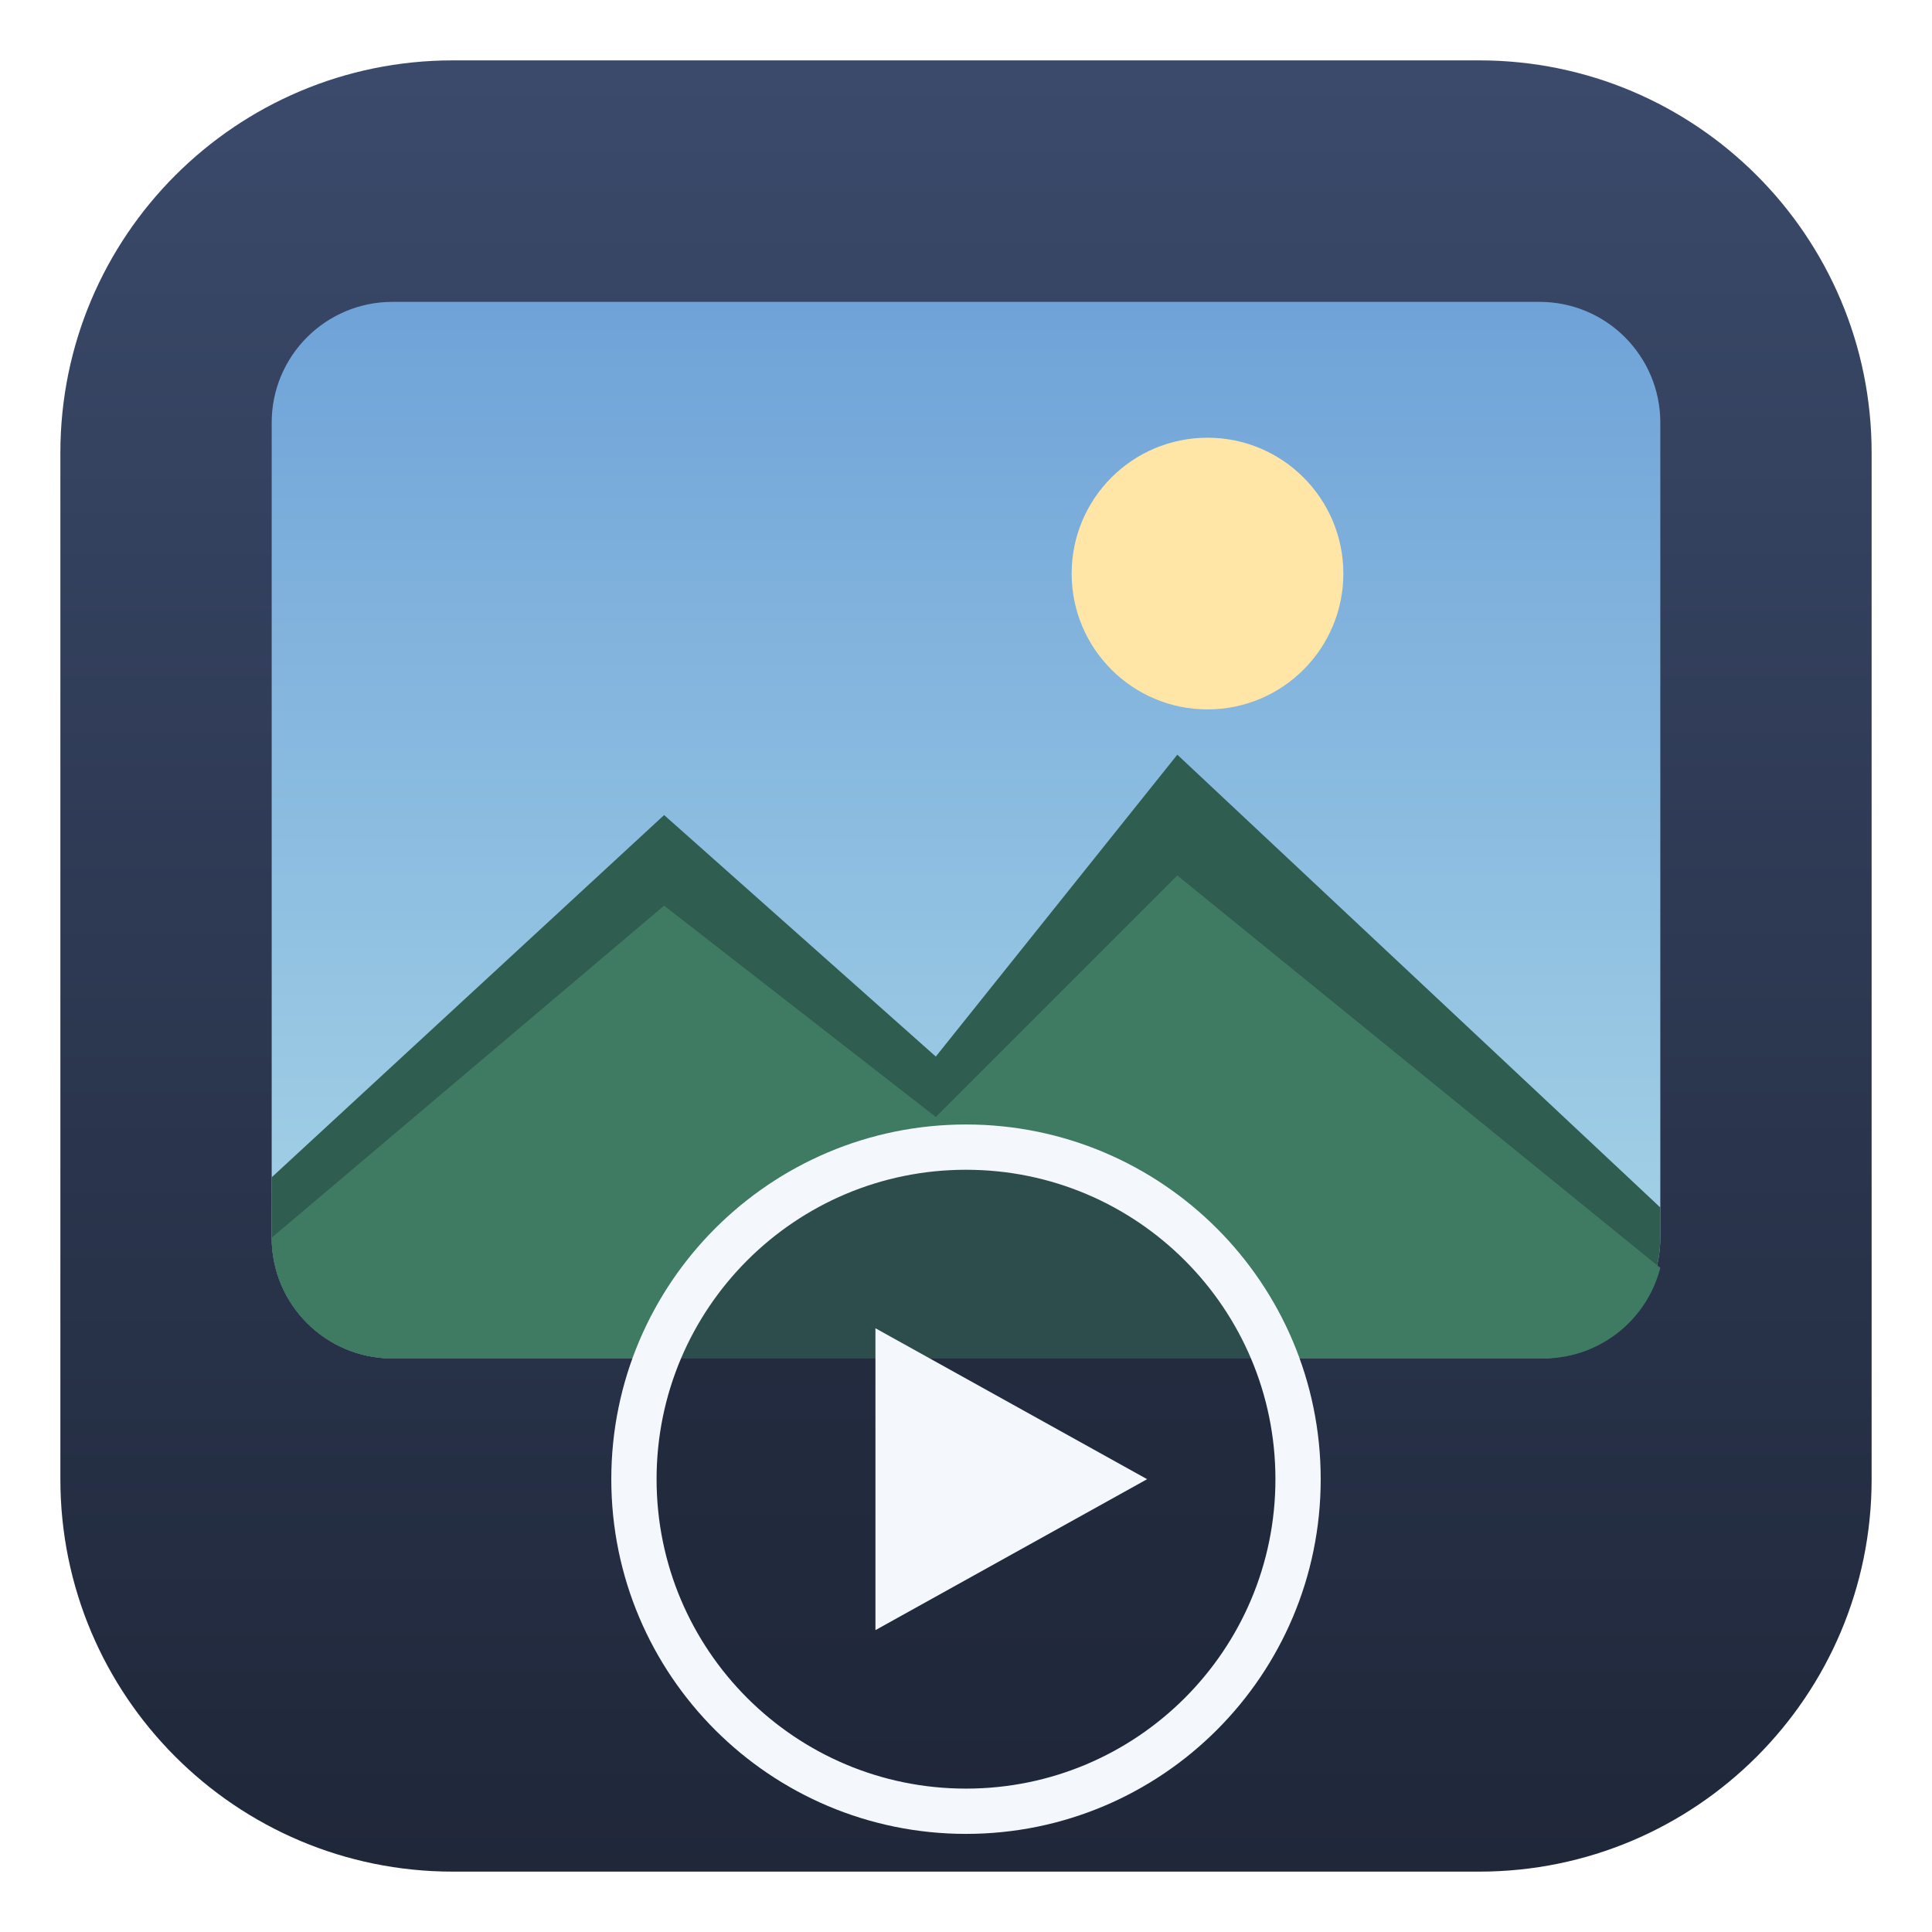
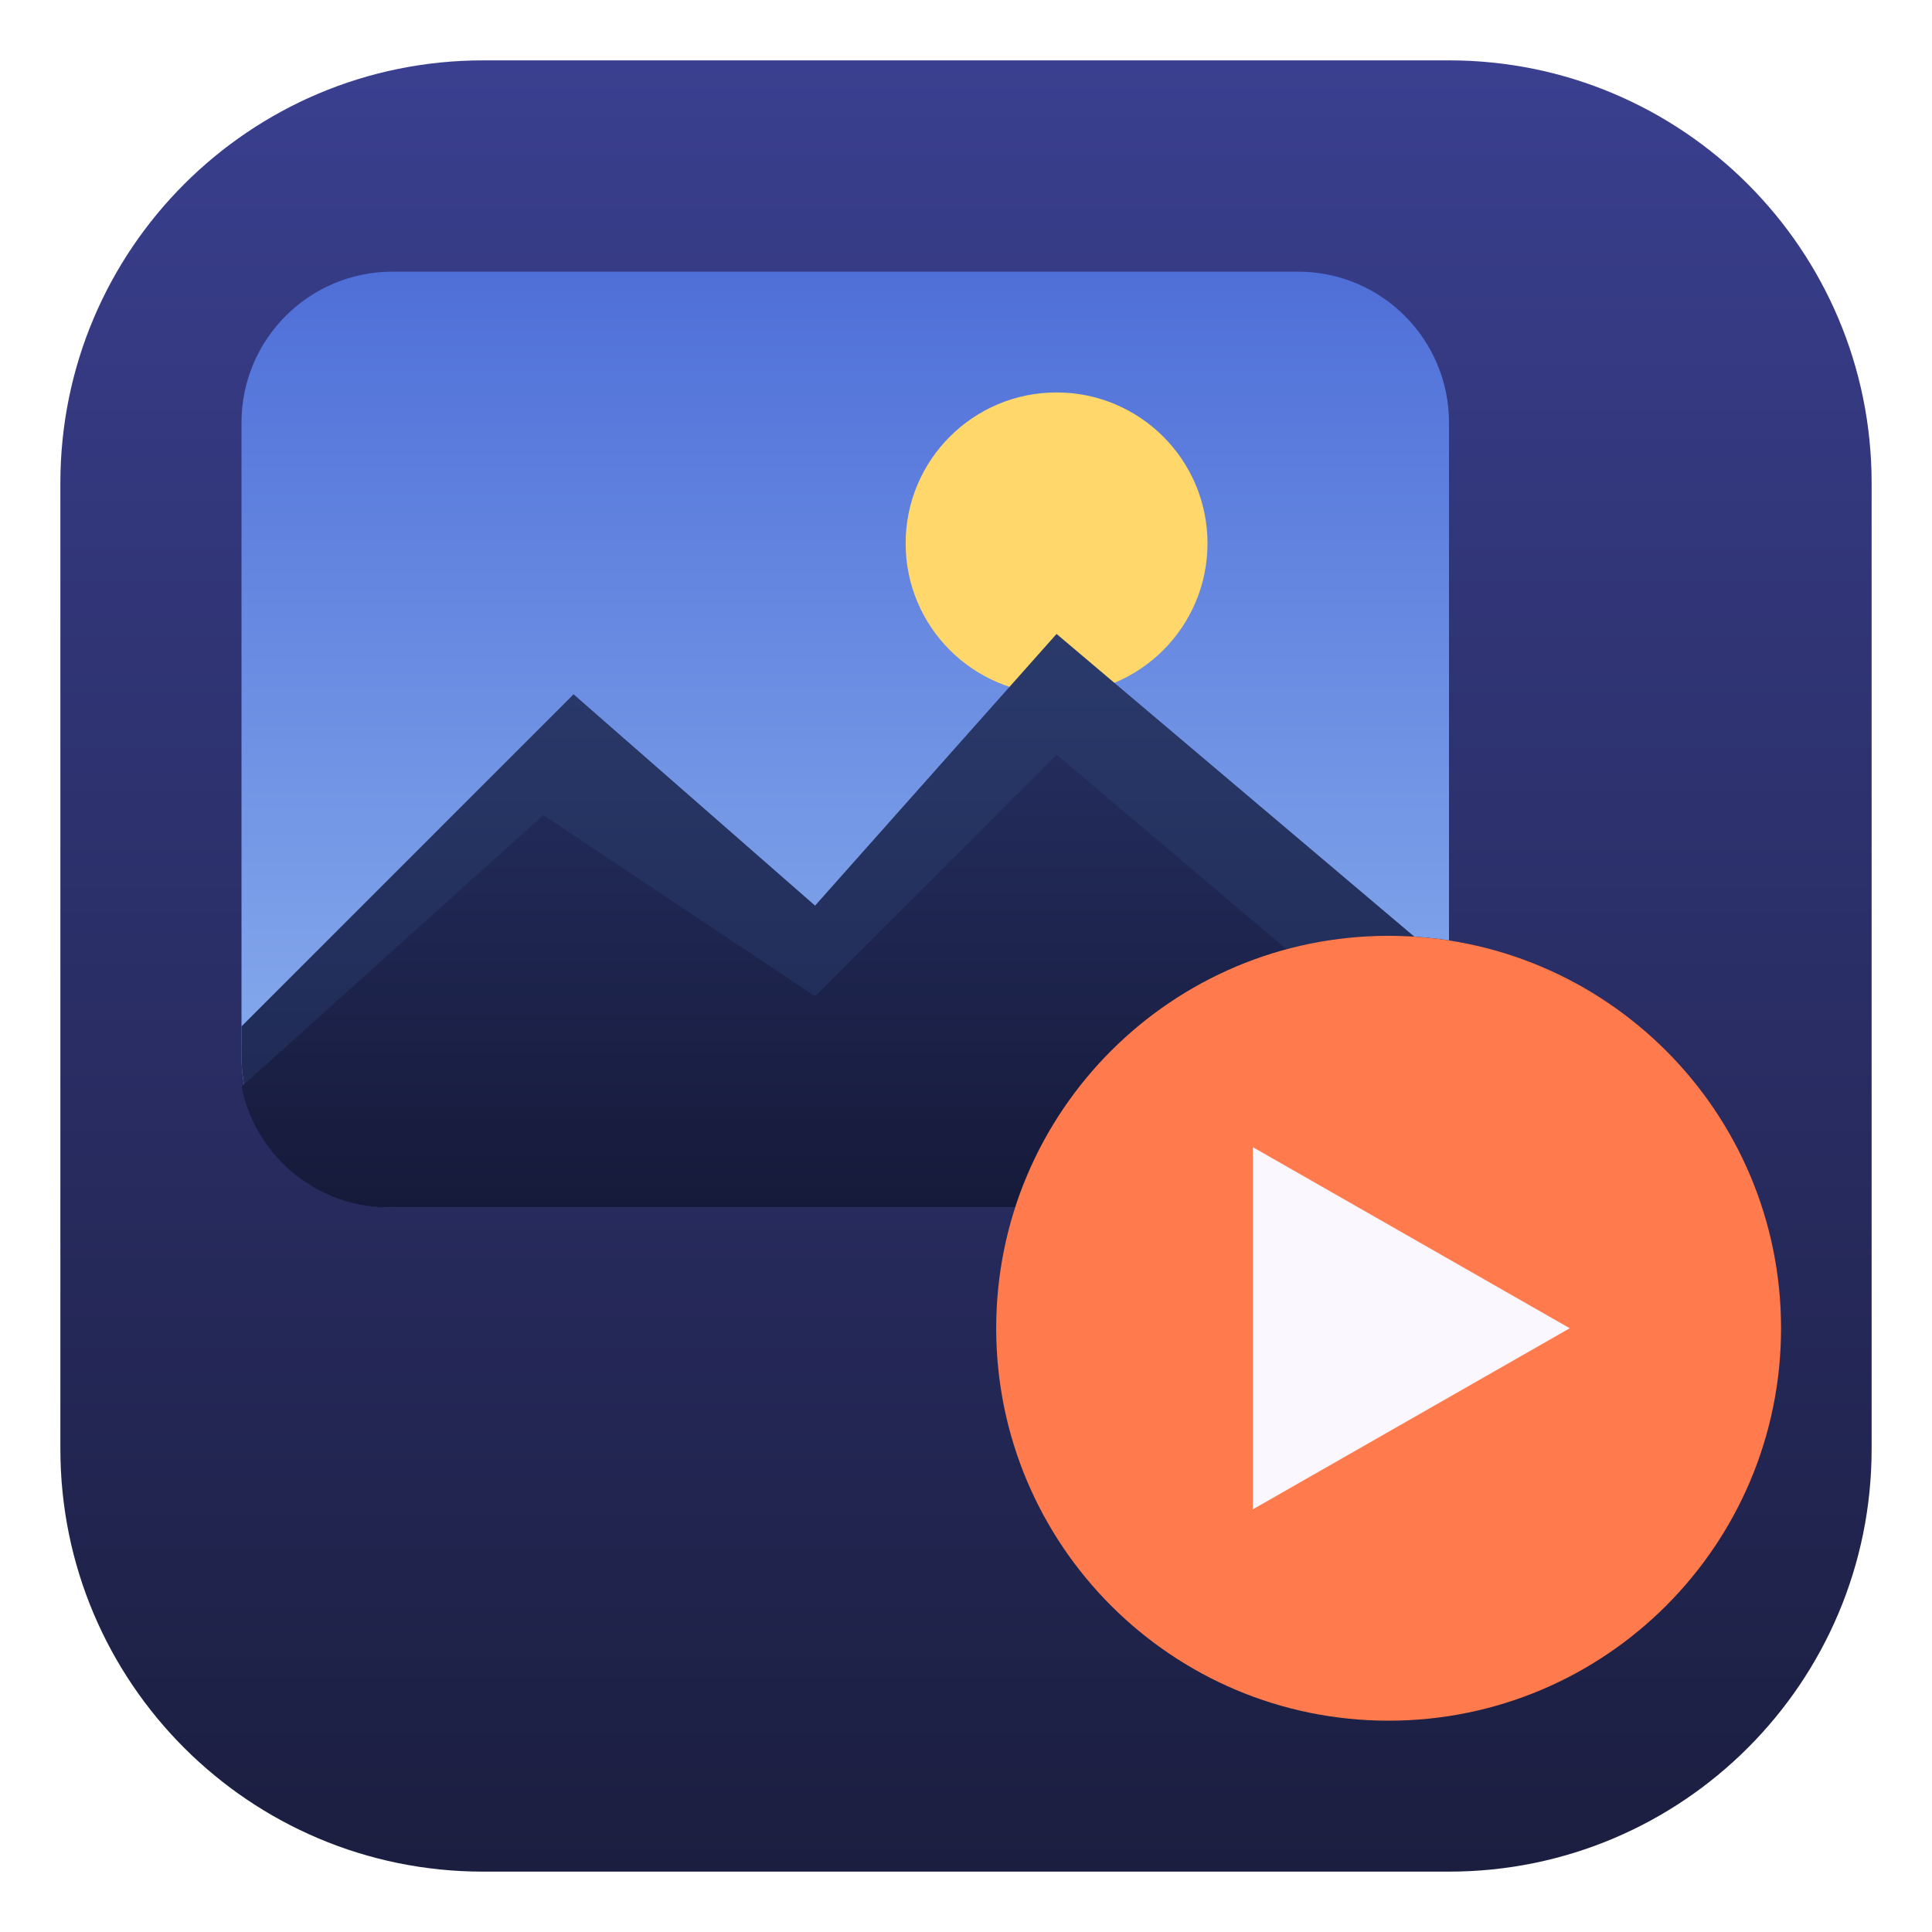
<svg xmlns="http://www.w3.org/2000/svg" viewBox="0 0 128 128">
  <defs>
    <linearGradient id="bg" x1="0" y1="0" x2="0" y2="1">
-       <stop offset="0" stop-color="#3b4a6b" />
-       <stop offset="1" stop-color="#1f2739" />
+       <stop offset="0" stop-color="#3a3f8f" />
+       <stop offset="1" stop-color="#1b1e3f" />
    </linearGradient>
    <linearGradient id="sky" x1="0" y1="0" x2="0" y2="1">
-       <stop offset="0" stop-color="#6fa3d8" />
-       <stop offset="1" stop-color="#a9d6e8" />
+       <stop offset="0" stop-color="#4f6fd8" />
+       <stop offset="1" stop-color="#8fb4f0" />
+     </linearGradient>
+     <linearGradient id="peakBack" x1="0" y1="0" x2="0" y2="1">
+       <stop offset="0" stop-color="#2a3a6b" />
+       <stop offset="1" stop-color="#1d2750" />
+     </linearGradient>
+     <linearGradient id="peakFront" x1="0" y1="0" x2="0" y2="1">
+       <stop offset="0" stop-color="#232c5c" />
+       <stop offset="1" stop-color="#161a3a" />
    </linearGradient>
  </defs>
-   <rect x="4" y="4" width="120" height="120" rx="26" fill="url(#bg)" />
-   <rect x="18" y="20" width="92" height="70" rx="8" fill="url(#sky)" />
-   <circle cx="80" cy="38" r="9" fill="#ffe6a7" />
-   <path d="M18 78 L44 54 L62 70 L78 50 L110 80 L110 82 A8 8 0 0 1 102 90 H26 A8 8 0 0 1 18 82 Z" fill="#2f5d4f" />
-   <path d="M18 82 L44 60 L62 74 L78 58 L110 84 A8 8 0 0 1 102 90 H26 A8 8 0 0 1 18 82 Z" fill="#3f7a63" />
-   <circle cx="64" cy="98" r="22" fill="#1f2739" opacity="0.55" />
-   <circle cx="64" cy="98" r="22" fill="none" stroke="#f4f7fb" stroke-width="3" />
-   <path d="M58 88 L76 98 L58 108 Z" fill="#f4f7fb" />
+   <rect x="4" y="4" width="120" height="120" rx="28" fill="url(#bg)" />
+   <rect x="16" y="18" width="80" height="62" rx="10" fill="url(#sky)" />
+   <circle cx="70" cy="36" r="10" fill="#ffd76a" />
+   <path d="M16 68 L38 46 L54 60 L70 42 L96 64 L96 70 A10 10 0 0 1 86 80 H26 A10 10 0 0 1 16 70 Z" fill="url(#peakBack)" />
+   <path d="M16 72 L36 54 L54 66 L70 50 L96 72 A10 10 0 0 1 86 80 H26 A10 10 0 0 1 16 72 Z" fill="url(#peakFront)" />
+   <circle cx="92" cy="88" r="26" fill="#1b1e3f" />
+   <circle cx="92" cy="88" r="26" fill="#ff7a4d" />
+   <path d="M83 76 L104 88 L83 100 Z" fill="#fbf7ff" />
</svg>
